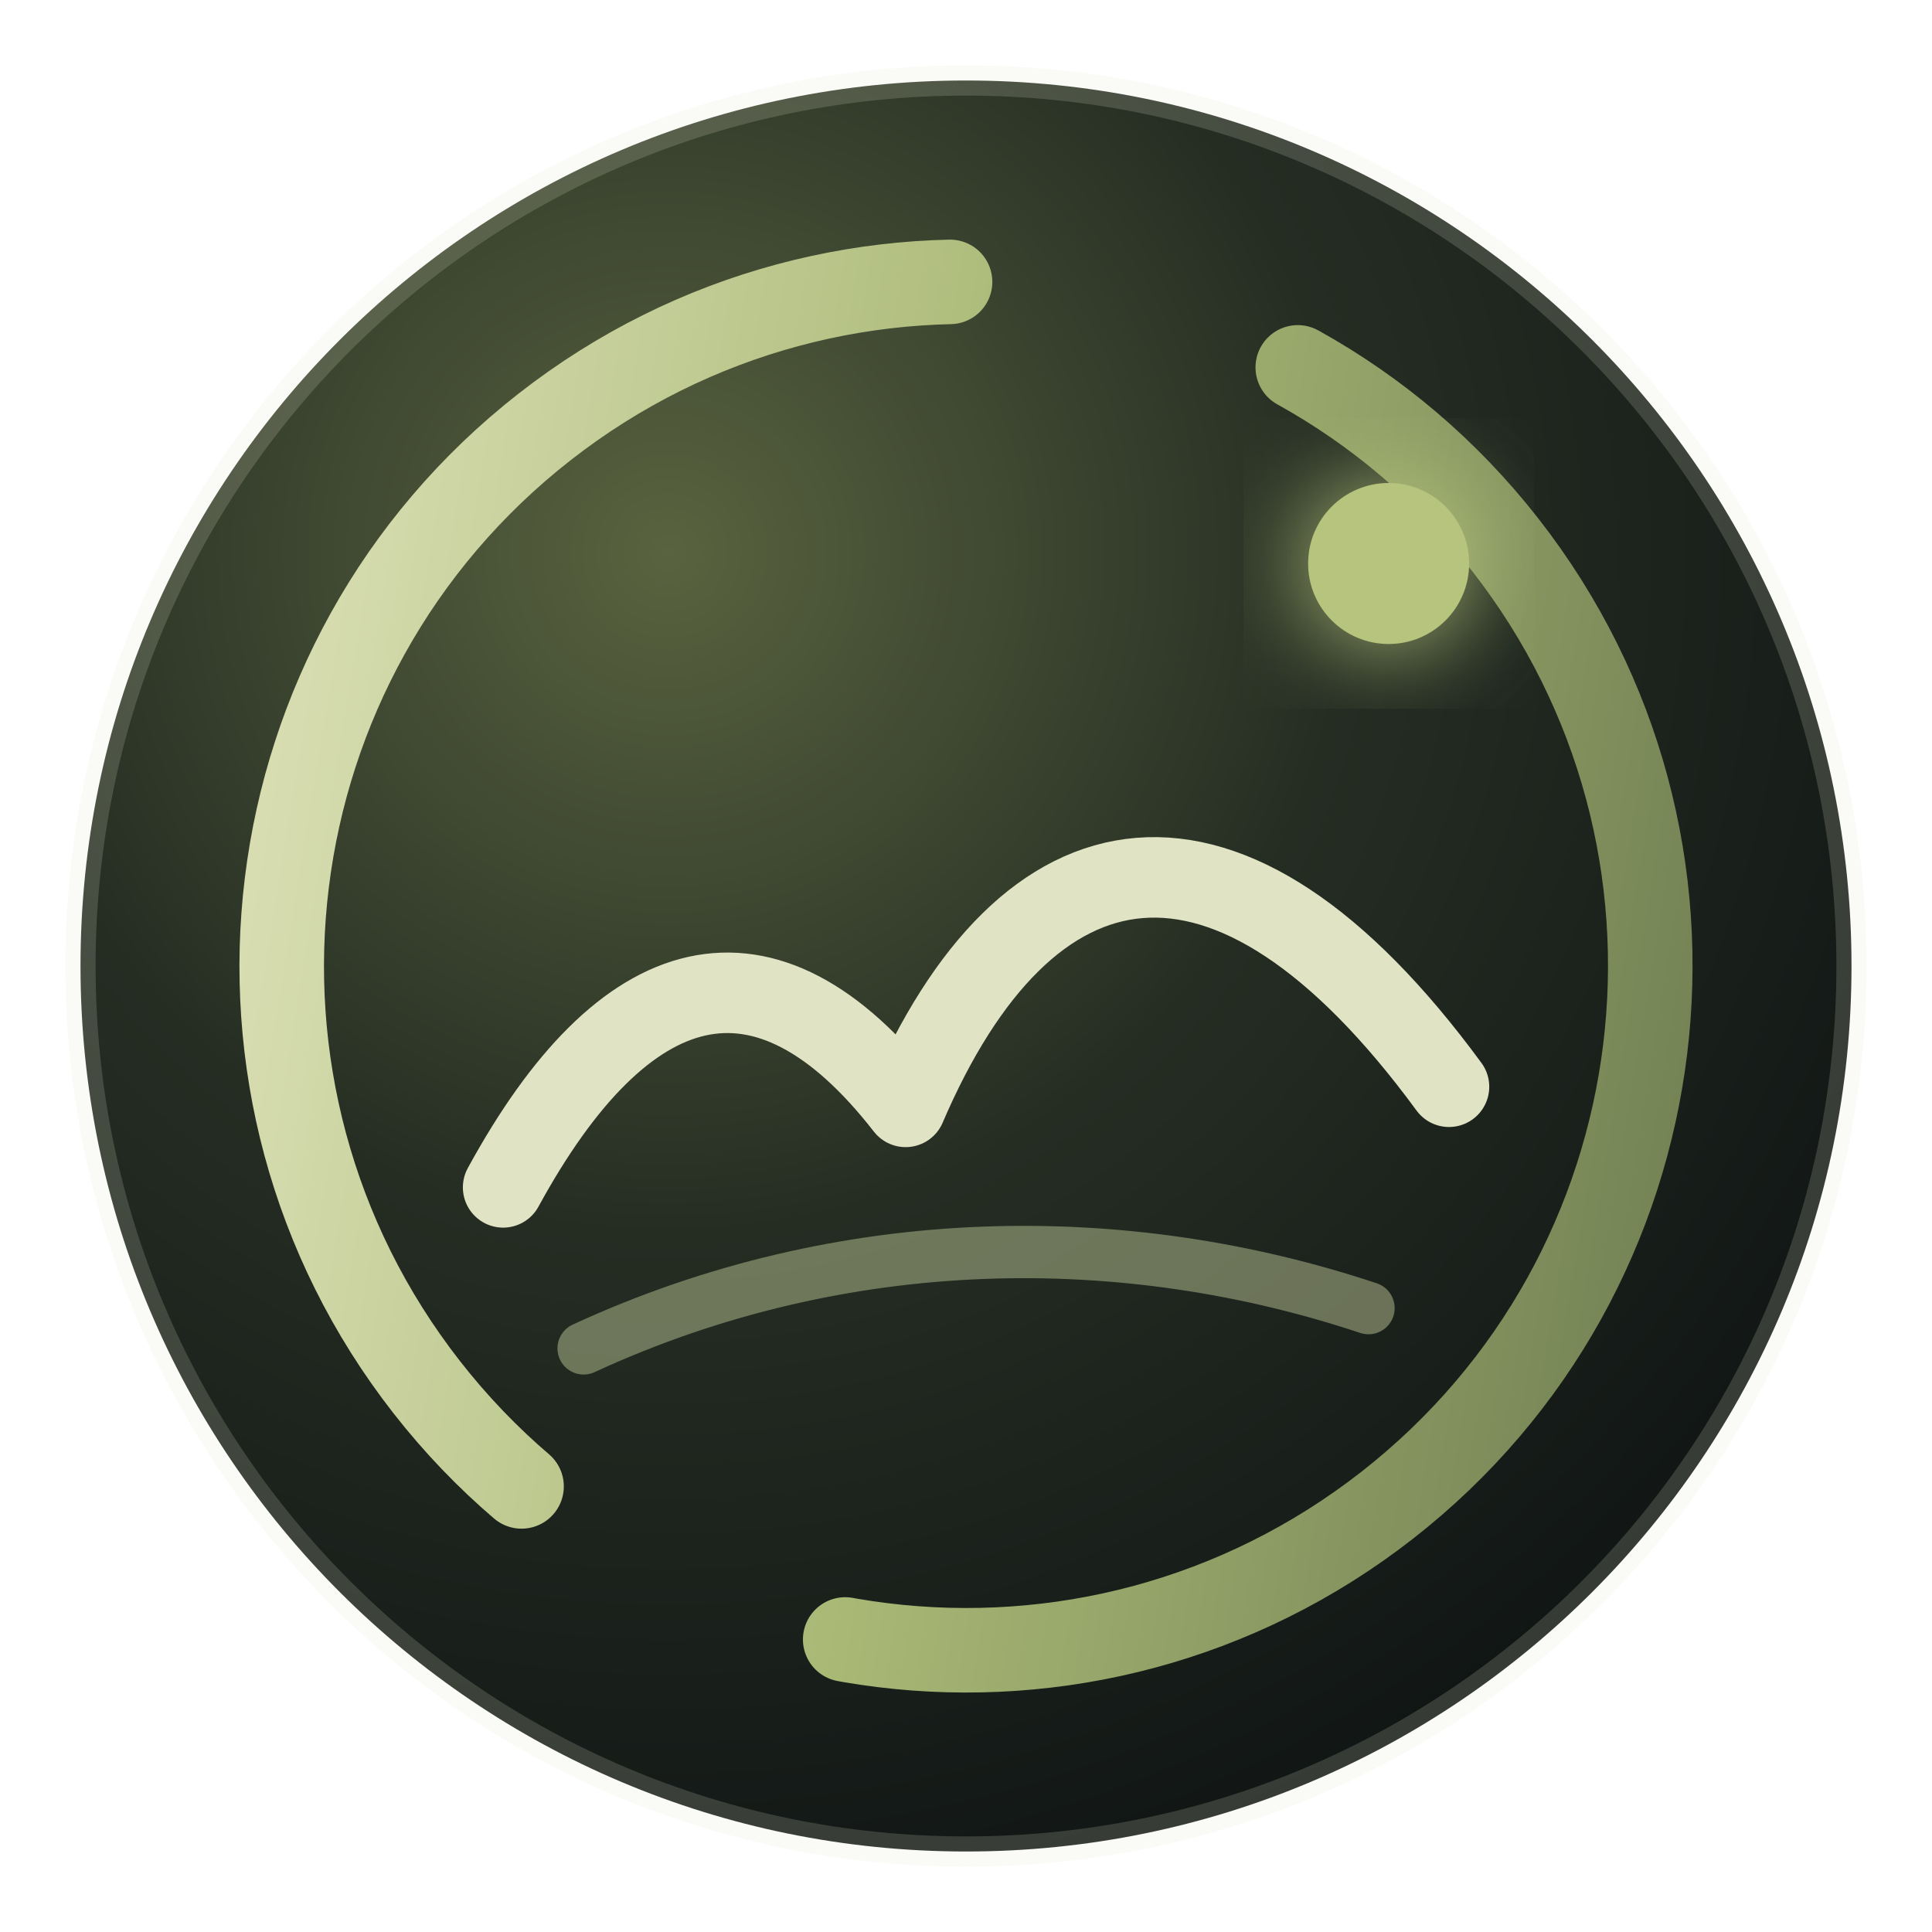
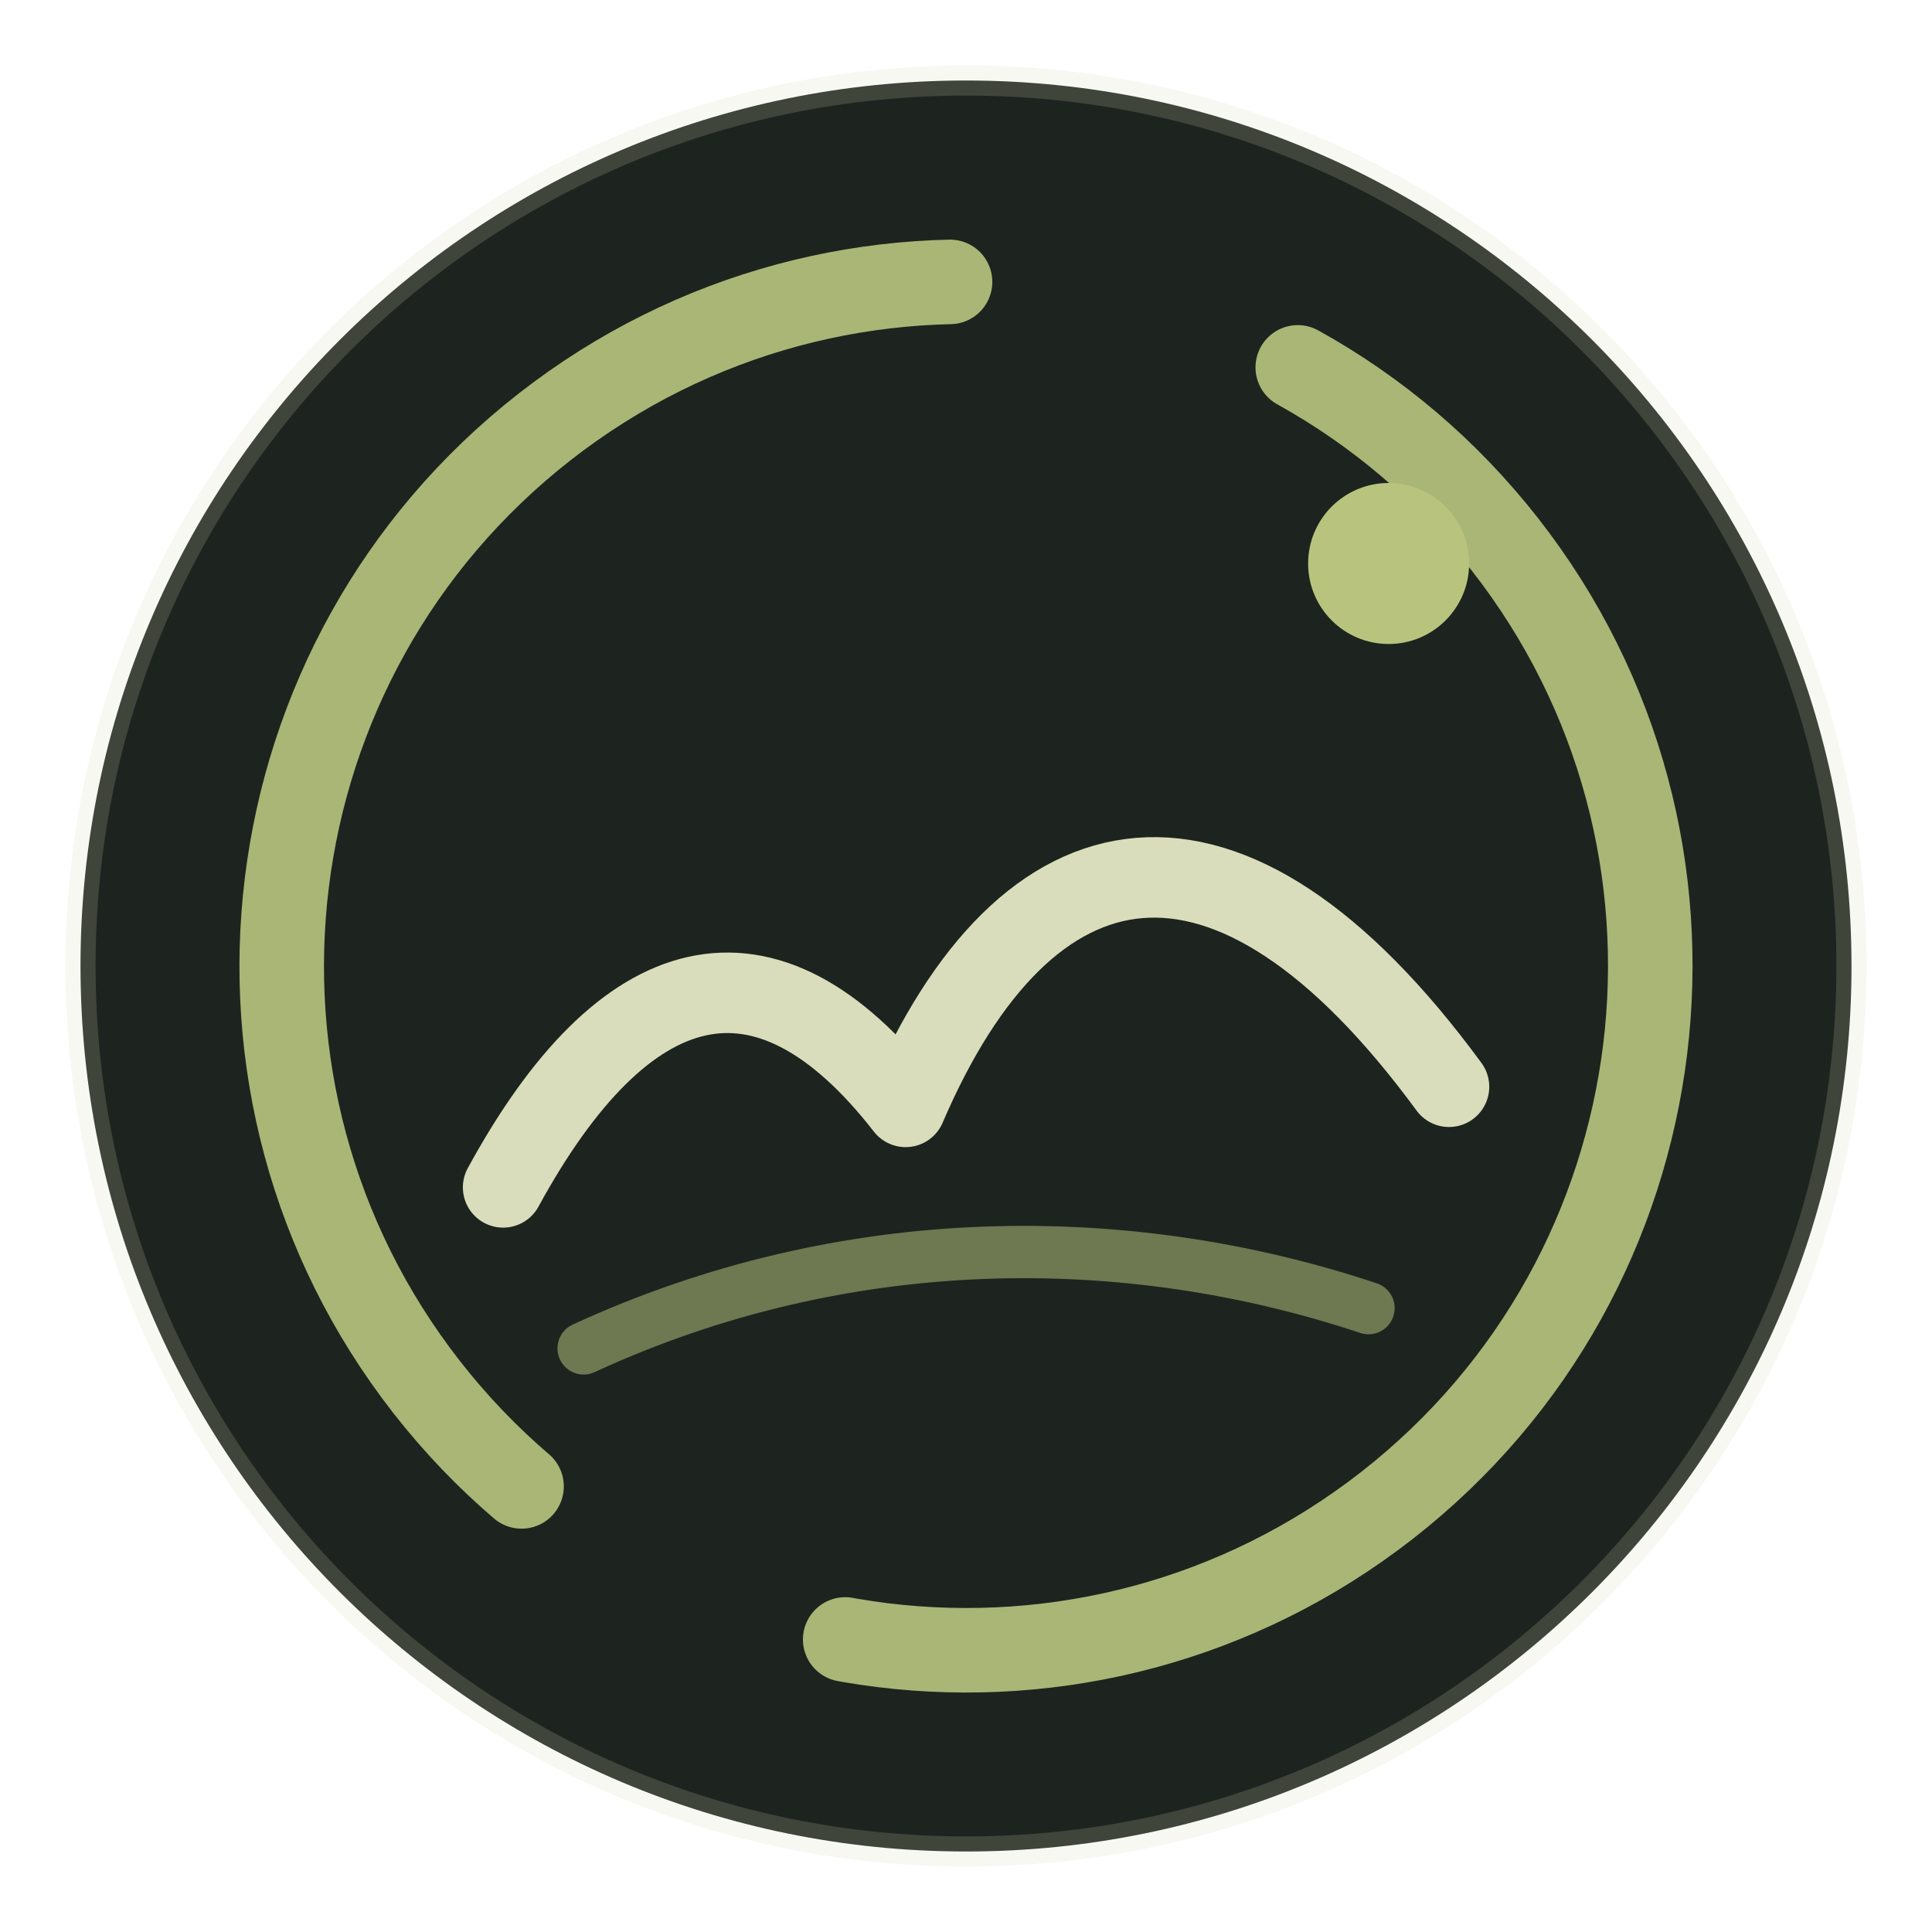
<svg xmlns="http://www.w3.org/2000/svg" viewBox="0 0 96 96" fill="none">
-   <defs>
-     <radialGradient id="surface" cx="0" cy="0" r="1" gradientUnits="userSpaceOnUse" gradientTransform="translate(33 27) rotate(52) scale(72)">
-       <stop stop-color="#59633F" />
-       <stop offset="0.48" stop-color="#252D23" />
-       <stop offset="1" stop-color="#101514" />
-     </radialGradient>
-     <linearGradient id="ring" x1="19" y1="17" x2="78" y2="81" gradientUnits="userSpaceOnUse">
-       <stop stop-color="#E0E4BC" />
-       <stop offset="0.48" stop-color="#A9B875" />
-       <stop offset="1" stop-color="#69784E" />
-     </linearGradient>
-     <filter id="glow" x="-40%" y="-40%" width="180%" height="180%">
-       <feGaussianBlur stdDeviation="2.5" result="blur" />
-       <feMerge>
-         <feMergeNode in="blur" />
-         <feMergeNode in="SourceGraphic" />
-       </feMerge>
-     </filter>
-   </defs>
-   <circle cx="48" cy="48" r="44" fill="url(#surface)" stroke="#E7E8D0" stroke-opacity="0.18" stroke-width="1.5" />
-   <circle cx="48" cy="48" r="34" stroke="url(#ring)" stroke-width="4.2" stroke-linecap="round" pathLength="100" stroke-dasharray="82 18" transform="rotate(-38 48 48)" />
-   <path d="M25 59C31 48 38 46 45 55C51 41 61 39 72 54" stroke="#E0E4C4" stroke-width="4" stroke-linecap="round" stroke-linejoin="round" />
-   <path d="M29 67C42 61 56 61 68 65" stroke="#C9D09F" stroke-opacity="0.46" stroke-width="2.6" stroke-linecap="round" />
-   <circle cx="69" cy="28" r="4" fill="#B7C47D" filter="url(#glow)" />
+   <circle cx="48" cy="48" r="44" fill="#1D241F" stroke="#D9DDC0" stroke-opacity="0.18" stroke-width="1.5" />
+   <circle cx="48" cy="48" r="34" stroke="#A9B676" stroke-width="4.2" stroke-linecap="round" pathLength="100" stroke-dasharray="82 18" transform="rotate(-38 48 48)" />
+   <path d="M25 59C31 48 38 46 45 55C51 41 61 39 72 54" stroke="#D9DDBB" stroke-width="4" stroke-linecap="round" stroke-linejoin="round" />
+   <path d="M29 67C42 61 56 61 68 65" stroke="#A9B676" stroke-opacity="0.58" stroke-width="2.6" stroke-linecap="round" />
+   <circle cx="69" cy="28" r="4" fill="#B8C47E" />
</svg>
